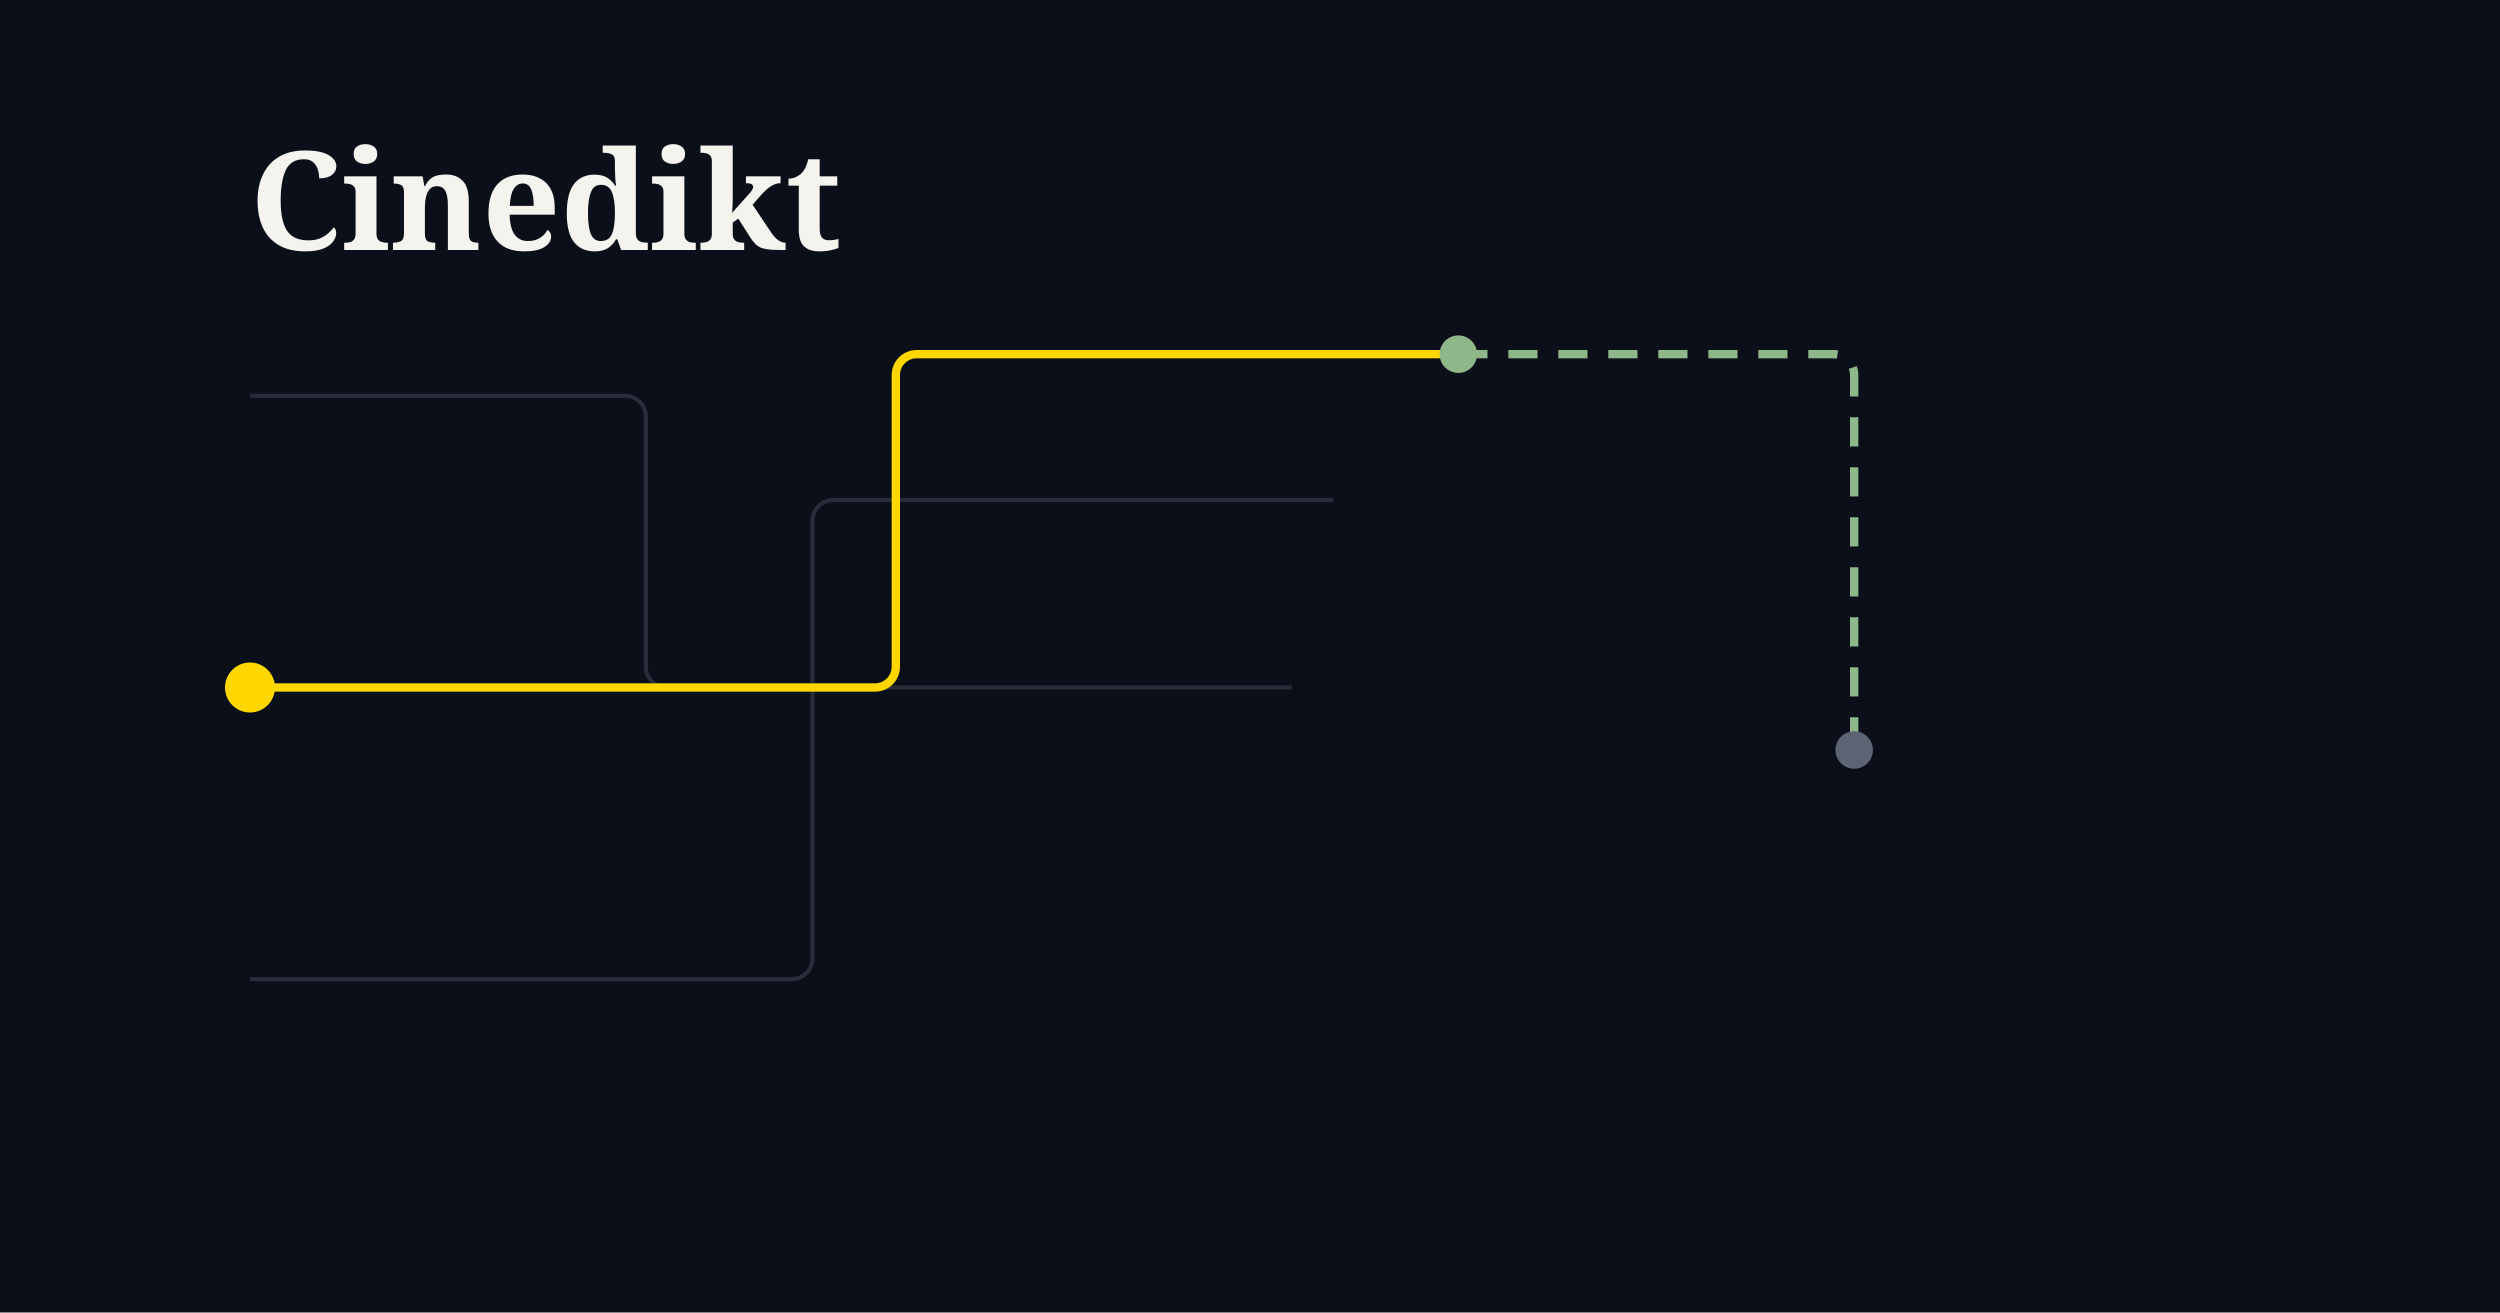
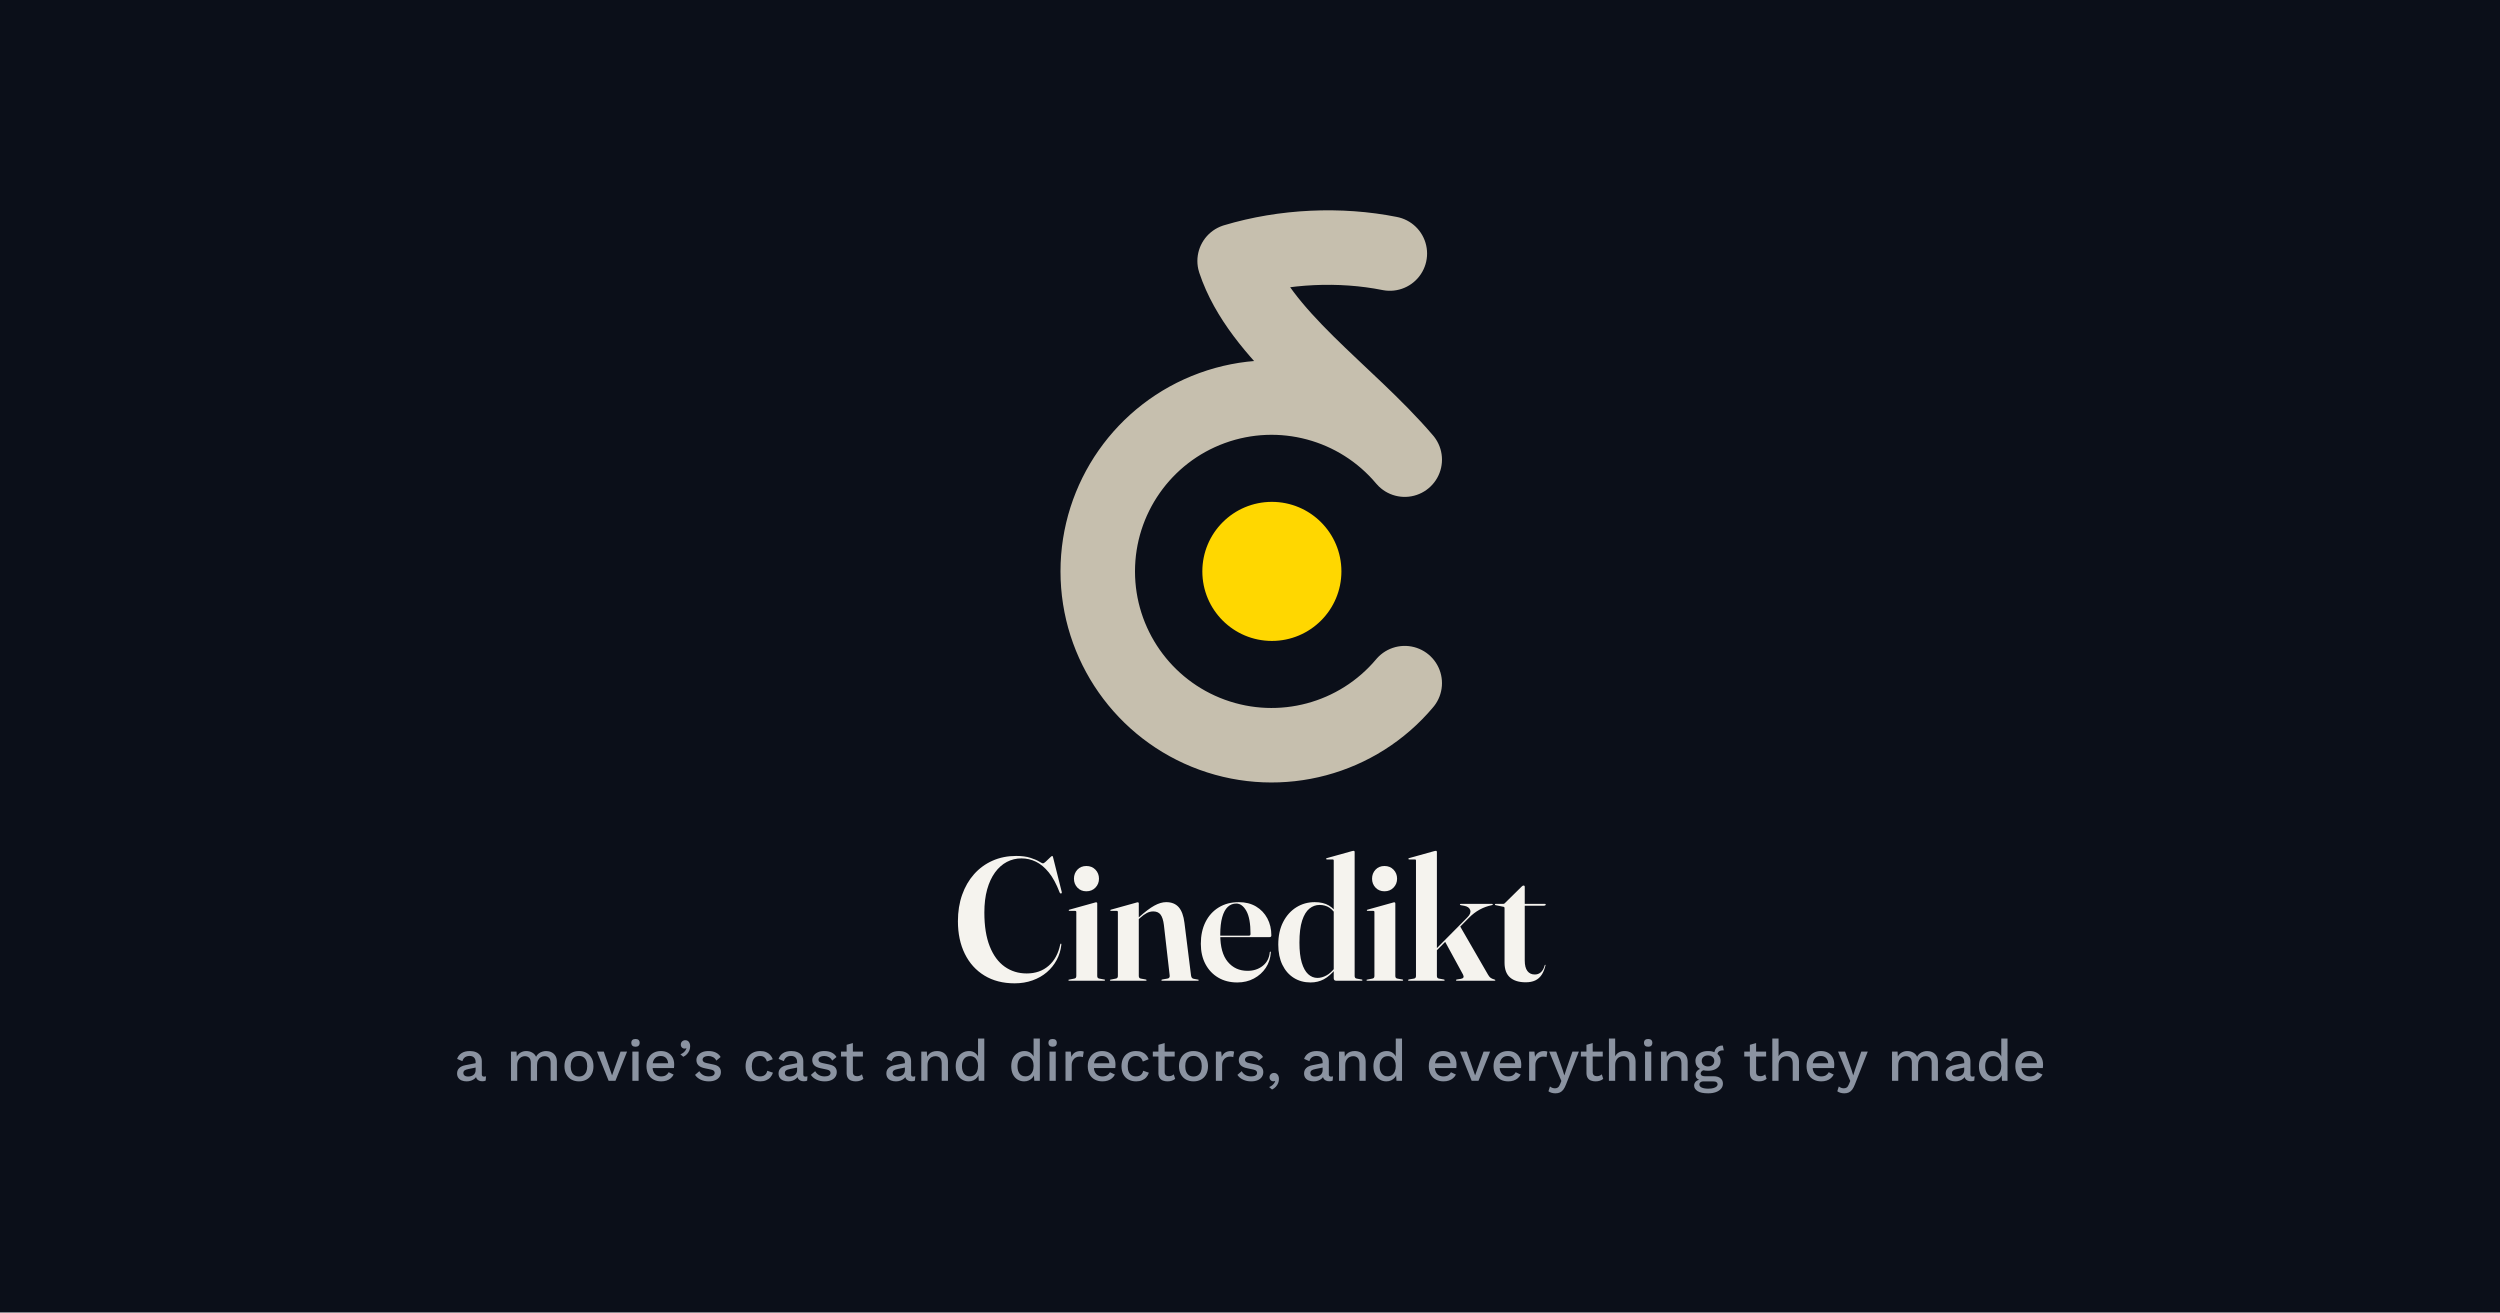
<svg xmlns="http://www.w3.org/2000/svg" viewBox="0 0 1200 630" width="1200" height="630">
  <rect width="1200" height="630" fill="#0b0f19" />
-   <g stroke="#5c6474" stroke-width="2" opacity="0.35" fill="none">
-     <path d="M120 470h260a10 10 0 0 0 10-10V250a10 10 0 0 1 10-10h240" />
-     <path d="M120 190h180a10 10 0 0 1 10 10v120a10 10 0 0 0 10 10h300" />
+   <g transform="translate(512.16 104.41) scale(5.96) translate(-15.5 -9.5)">
+     <path d="M42.7 47 A14 14 0 1 1 42.7 29 C38 23.5 31 19 29 13 C33 11.8 37.5 11.6 41.5 12.4" fill="none" stroke="#c6bfae" stroke-width="6" stroke-linecap="round" stroke-linejoin="round" />
+     <circle cx="32" cy="38" r="5.6" fill="#ffd700" />
  </g>
-   <path d="M120 330h300a10 10 0 0 0 10-10V180a10 10 0 0 1 10-10h260" stroke="#ffd700" stroke-width="4" fill="none" />
-   <path d="M700 170h180a10 10 0 0 1 10 10v180" stroke="#8fb88a" stroke-width="4" fill="none" stroke-dasharray="14 10" />
-   <circle cx="120" cy="330" r="12" fill="#ffd700" />
-   <circle cx="700" cy="170" r="9" fill="#8fb88a" />
-   <circle cx="890" cy="360" r="9" fill="#5c6474" />
-   <text x="120" y="120" fill="#f5f3ee" font-family="Georgia,serif" font-size="66" font-weight="600">Cinedikt</text>
+   <path fill="#f5f3ee" d="M509.45 453.44Q509.03 457.39 507.22 460.77Q505.42 464.15 502.48 466.67Q499.54 469.19 495.59 470.59Q491.64 472 487.02 472Q478.62 472 472.51 468.26Q466.4 464.53 463.1 457.81Q459.8 451.09 459.8 442.18Q459.8 435.25 461.82 429.52Q463.84 423.79 467.55 419.61Q471.27 415.43 476.41 413.14Q481.56 410.85 487.78 410.85Q491.81 410.85 494.54 411.73Q497.27 412.61 498.76 413.52Q500.25 414.42 500.59 414.42Q501.05 414.42 502.01 413.54Q502.98 412.66 503.86 411.77Q504.74 410.89 504.95 410.89Q505.16 410.89 505.29 411.02Q505.42 411.14 505.46 411.48L509.62 428.07Q509.7 428.36 509.66 428.57Q509.62 428.78 509.32 428.87Q509.07 428.91 508.88 428.74Q508.69 428.57 508.57 428.24Q506.3 422.32 503.42 418.77Q500.54 415.22 497.25 413.62Q493.95 412.03 490.3 412.03Q486.52 412.03 483.28 413.73Q480.05 415.43 477.61 418.77Q475.18 422.11 473.83 426.94Q472.49 431.77 472.49 438.02Q472.49 447.73 475.07 454.24Q477.65 460.75 482.25 464Q486.85 467.26 492.82 467.26Q499.12 467.26 503.34 463.58Q507.56 459.91 508.9 453.35Q508.99 453.14 509.05 453.04Q509.11 452.93 509.24 452.93Q509.36 452.93 509.41 453.08Q509.45 453.23 509.45 453.44ZM526.67 433.61V468.43Q526.67 468.98 526.9 469.31Q527.13 469.65 527.68 469.73L529.99 470.15Q530.24 470.15 530.32 470.26Q530.41 470.36 530.41 470.49Q530.41 470.57 530.32 470.66Q530.24 470.74 530.07 470.74H513.14Q513.02 470.74 512.91 470.66Q512.81 470.57 512.81 470.49Q512.81 470.36 512.89 470.3Q512.98 470.24 513.23 470.2L515.62 469.73Q516.17 469.65 516.4 469.31Q516.63 468.98 516.63 468.47V437.77Q516.63 437.52 516.5 437.37Q516.38 437.23 516.08 437.23H513.35Q513.14 437.23 513.06 437.14Q512.98 437.06 512.98 436.93Q512.98 436.81 513.08 436.74Q513.19 436.68 513.31 436.64L525.37 433.28Q525.74 433.15 525.89 433.13Q526.04 433.11 526.21 433.11Q526.42 433.11 526.54 433.26Q526.67 433.4 526.67 433.61ZM521.46 427.82Q518.81 427.82 517.15 426.05Q515.5 424.29 515.5 421.77Q515.5 419.21 517.15 417.44Q518.81 415.68 521.46 415.68Q524.11 415.68 525.81 417.44Q527.51 419.21 527.51 421.77Q527.51 424.29 525.81 426.05Q524.11 427.82 521.46 427.82ZM546.62 433.61V468.43Q546.62 468.98 546.85 469.31Q547.08 469.65 547.63 469.73L549.94 470.15Q550.36 470.24 550.36 470.49Q550.36 470.74 550.02 470.74H533.09Q532.97 470.74 532.86 470.66Q532.76 470.57 532.76 470.49Q532.76 470.36 532.84 470.3Q532.93 470.24 533.18 470.2L535.57 469.73Q536.12 469.65 536.35 469.31Q536.58 468.98 536.58 468.47V437.77Q536.58 437.52 536.45 437.37Q536.33 437.23 536.03 437.23H533.3Q533.09 437.23 533.01 437.14Q532.93 437.06 532.93 436.93Q532.93 436.81 533.03 436.74Q533.14 436.68 533.26 436.64L545.32 433.28Q545.69 433.15 545.84 433.13Q545.99 433.11 546.16 433.11Q546.37 433.11 546.49 433.26Q546.62 433.4 546.62 433.61ZM545.78 441.89 545.36 441.47 546.87 440.12Q551.03 436.39 554.07 434.71Q557.12 433.03 559.76 433.03Q563.63 433.03 565.77 435.44Q567.91 437.86 568.54 442.98L571.69 468.18Q571.78 468.85 572.05 469.27Q572.32 469.69 572.95 469.82L575.01 470.2Q575.22 470.2 575.3 470.28Q575.39 470.36 575.39 470.49Q575.39 470.57 575.3 470.66Q575.22 470.74 575.05 470.74H557.83Q557.45 470.74 557.45 470.49Q557.45 470.24 557.92 470.15L560.31 469.73Q560.98 469.65 561.26 469.23Q561.53 468.81 561.44 468.18L558.67 443.99Q558.25 440.59 557.08 439.03Q555.9 437.48 553.55 437.48Q551.99 437.48 550.48 438.25Q548.97 439.03 547.25 440.59ZM610.25 449.03Q610.25 449.41 610.02 449.62Q609.79 449.83 609.28 449.83H583.28V449.11H599.54Q600.25 449.11 600.25 448.31Q600.25 440.84 598.26 437.27Q596.26 433.7 593.41 433.7Q591.05 433.7 589.33 435.31Q587.61 436.93 586.67 440.25Q585.72 443.57 585.72 448.69Q585.72 457.34 589.33 461.67Q592.94 466 598.82 466Q603.15 466 606.15 463.58Q609.16 461.17 609.49 457.05Q609.53 456.88 609.62 456.82Q609.7 456.76 609.74 456.76Q609.83 456.76 609.91 456.84Q610 456.92 610 457.13Q609.74 461.29 607.58 464.55Q605.42 467.8 601.87 469.69Q598.32 471.58 593.91 471.58Q588.7 471.58 584.78 469.27Q580.85 466.96 578.62 462.78Q576.4 458.6 576.4 453.02Q576.4 447.05 578.64 442.56Q580.89 438.07 585.01 435.55Q589.12 433.03 594.62 433.03Q599.37 433.03 602.88 435.1Q606.38 437.18 608.32 440.8Q610.25 444.41 610.25 449.03ZM640.19 465.91V465.7V413.08Q640.19 412.82 640.07 412.68Q639.94 412.53 639.65 412.53H636.92Q636.71 412.53 636.62 412.45Q636.54 412.36 636.54 412.24Q636.54 412.07 636.64 412Q636.75 411.94 636.88 411.9L648.93 408.54Q649.31 408.46 649.46 408.43Q649.6 408.41 649.77 408.41Q649.98 408.41 650.11 408.54Q650.23 408.67 650.23 408.88V468.43Q650.23 468.98 650.46 469.31Q650.69 469.65 651.24 469.73L653.55 470.15Q653.8 470.15 653.89 470.26Q653.97 470.36 653.97 470.49Q653.97 470.57 653.89 470.66Q653.8 470.74 653.63 470.74H641.29Q640.78 470.74 640.49 470.45Q640.19 470.15 640.19 469.52ZM613.57 453.4Q613.57 447.1 615.92 442.54Q618.27 437.98 622.24 435.5Q626.21 433.03 631.04 433.03Q635.2 433.03 637.86 434.64Q640.53 436.26 642.13 439.07L641.37 439.45Q640.19 437.1 638.18 435.73Q636.16 434.37 633.39 434.37Q630.7 434.37 628.52 436.13Q626.33 437.9 625.03 441.87Q623.73 445.84 623.73 452.47Q623.73 458.31 624.84 462.05Q625.96 465.79 627.91 467.59Q629.86 469.4 632.38 469.4Q634.48 469.4 636.67 468.22Q638.85 467.05 640.87 464.36L641.33 464.86Q638.3 468.52 635.45 470.05Q632.59 471.58 629.06 471.58Q624.53 471.58 621.02 469.38Q617.51 467.17 615.54 463.1Q613.57 459.02 613.57 453.4ZM669.76 433.61V468.43Q669.76 468.98 669.99 469.31Q670.22 469.65 670.77 469.73L673.08 470.15Q673.33 470.15 673.42 470.26Q673.5 470.36 673.5 470.49Q673.5 470.57 673.42 470.66Q673.33 470.74 673.16 470.74H656.24Q656.11 470.74 656.01 470.66Q655.9 470.57 655.9 470.49Q655.9 470.36 655.99 470.3Q656.07 470.24 656.32 470.2L658.72 469.73Q659.26 469.65 659.49 469.31Q659.72 468.98 659.72 468.47V437.77Q659.72 437.52 659.6 437.37Q659.47 437.23 659.18 437.23H656.45Q656.24 437.23 656.15 437.14Q656.07 437.06 656.07 436.93Q656.07 436.81 656.18 436.74Q656.28 436.68 656.41 436.64L668.46 433.28Q668.84 433.15 668.99 433.13Q669.13 433.11 669.3 433.11Q669.51 433.11 669.64 433.26Q669.76 433.4 669.76 433.61ZM664.55 427.82Q661.91 427.82 660.25 426.05Q658.59 424.29 658.59 421.77Q658.59 419.21 660.25 417.44Q661.91 415.68 664.55 415.68Q667.2 415.68 668.9 417.44Q670.6 419.21 670.6 421.77Q670.6 424.29 668.9 426.05Q667.2 427.82 664.55 427.82ZM676.19 470.74Q676.06 470.74 675.96 470.66Q675.85 470.57 675.85 470.49Q675.85 470.36 675.98 470.26Q676.1 470.15 676.4 470.11L678.67 469.73Q679.21 469.65 679.44 469.31Q679.67 468.98 679.67 468.47V413.08Q679.67 412.82 679.55 412.68Q679.42 412.53 679.13 412.53H676.4Q676.19 412.53 676.1 412.45Q676.02 412.36 676.02 412.24Q676.02 412.07 676.13 412Q676.23 411.94 676.36 411.9L688.41 408.54Q688.79 408.46 688.94 408.43Q689.08 408.41 689.25 408.41Q689.46 408.41 689.59 408.54Q689.71 408.67 689.71 408.88V468.43Q689.71 468.98 689.94 469.31Q690.17 469.65 690.72 469.73L693.03 470.15Q693.45 470.24 693.45 470.49Q693.45 470.74 693.11 470.74ZM688.12 456.71 704.29 440.38Q706.22 438.49 705.71 436.87Q705.21 435.25 702.86 434.79L701.22 434.5Q700.97 434.41 700.86 434.35Q700.76 434.29 700.76 434.16Q700.76 433.99 700.86 433.93Q700.97 433.87 701.14 433.87H716.13Q716.34 433.87 716.45 433.93Q716.55 433.99 716.55 434.16Q716.55 434.29 716.42 434.37Q716.3 434.45 716 434.5Q712.94 435.13 710.19 436.64Q707.44 438.15 705 440.63L688.58 457.26ZM700.72 444.41 714.28 467.89Q714.91 468.98 715.58 469.42Q716.26 469.86 717.31 470.15Q717.6 470.28 717.68 470.34Q717.77 470.41 717.77 470.53Q717.77 470.62 717.68 470.68Q717.6 470.74 717.43 470.74H699.2Q699.08 470.74 698.97 470.68Q698.87 470.62 698.87 470.49Q698.87 470.36 698.99 470.26Q699.12 470.15 699.33 470.15L701.18 469.86Q702.19 469.69 702.44 469.17Q702.69 468.64 702.23 467.76L693.53 451.8ZM721.63 435.25 717.98 434.5Q717.73 434.45 717.64 434.37Q717.56 434.29 717.56 434.16Q717.56 434.03 717.64 433.95Q717.73 433.87 717.85 433.87H721.55Q721.8 433.87 721.99 433.78Q722.18 433.7 722.35 433.49L730.45 425.51Q730.66 425.3 730.89 425.17Q731.12 425.05 731.33 425.05Q731.59 425.05 731.73 425.21Q731.88 425.38 731.88 425.68V461.04Q731.88 464.44 733.16 466.1Q734.44 467.76 736.67 467.76Q737.47 467.76 738.18 467.53Q738.89 467.3 739.52 466.77Q740.15 466.25 740.64 465.41Q741.12 464.57 741.46 463.35Q741.54 463.1 741.73 463.1Q741.92 463.1 741.83 463.39Q741.16 466.16 739.97 467.95Q738.77 469.73 736.9 470.62Q735.03 471.5 732.34 471.5Q727.47 471.5 724.82 469.19Q722.18 466.88 722.18 462.09V436.05Q722.18 435.67 722.07 435.48Q721.97 435.29 721.63 435.25ZM728.77 434.75 729.07 433.87H741.54Q741.75 433.87 741.86 433.93Q741.96 433.99 741.96 434.2Q741.96 434.41 741.69 434.58Q741.41 434.75 740.91 434.75Z" />
+   <path fill="#8b93a1" d="M228.3 509.79Q228.3 508.39 227.53 507.62Q226.76 506.85 225.42 506.85Q224.16 506.85 223.26 507.44Q222.36 508.03 221.94 509.35L219.42 508.28Q219.96 506.57 221.51 505.54Q223.06 504.5 225.53 504.5Q227.21 504.5 228.5 505.05Q229.78 505.59 230.53 506.69Q231.27 507.78 231.27 509.49V515.73Q231.27 516.77 232.3 516.77Q232.81 516.77 233.28 516.63L233.12 518.7Q232.47 519.01 231.49 519.01Q230.6 519.01 229.88 518.68Q229.17 518.36 228.76 517.7Q228.36 517.05 228.36 516.07V515.87L228.97 515.84Q228.72 516.93 227.94 517.65Q227.15 518.36 226.12 518.71Q225.08 519.06 224.02 519.06Q222.7 519.06 221.65 518.64Q220.6 518.22 220 517.37Q219.4 516.51 219.4 515.25Q219.4 513.69 220.42 512.68Q221.44 511.67 223.32 511.31L228.75 510.24L228.72 512.34L224.77 513.15Q223.6 513.38 223.01 513.8Q222.42 514.22 222.42 515.03Q222.42 515.81 223.02 516.28Q223.62 516.74 224.63 516.74Q225.33 516.74 225.99 516.57Q226.65 516.4 227.18 516.02Q227.71 515.65 228.01 515.04Q228.3 514.44 228.3 513.6ZM245.27 518.78V504.78H247.93L248.07 507.13Q248.8 505.79 250.01 505.15Q251.23 504.5 252.6 504.5Q254.12 504.5 255.39 505.19Q256.66 505.87 257.31 507.25Q257.76 506.32 258.54 505.71Q259.32 505.09 260.28 504.8Q261.23 504.5 262.15 504.5Q263.5 504.5 264.67 505.06Q265.85 505.62 266.58 506.77Q267.3 507.92 267.3 509.71V518.78H264.31V510.19Q264.31 508.48 263.5 507.72Q262.68 506.97 261.42 506.97Q260.44 506.97 259.62 507.44Q258.79 507.92 258.29 508.86Q257.78 509.79 257.78 511.17V518.78H254.79V510.19Q254.79 508.48 253.98 507.72Q253.16 506.97 251.9 506.97Q251.06 506.97 250.22 507.41Q249.38 507.86 248.82 508.81Q248.26 509.77 248.26 511.33V518.78ZM277.92 504.5Q279.96 504.5 281.53 505.37Q283.1 506.24 283.98 507.88Q284.86 509.51 284.86 511.78Q284.86 514.05 283.98 515.69Q283.1 517.33 281.53 518.19Q279.96 519.06 277.92 519.06Q275.87 519.06 274.3 518.19Q272.74 517.33 271.84 515.69Q270.94 514.05 270.94 511.78Q270.94 509.51 271.84 507.88Q272.74 506.24 274.3 505.37Q275.87 504.5 277.92 504.5ZM277.92 506.85Q276.66 506.85 275.77 507.43Q274.89 508 274.42 509.09Q273.94 510.19 273.94 511.78Q273.94 513.35 274.42 514.46Q274.89 515.56 275.77 516.14Q276.66 516.71 277.92 516.71Q279.18 516.71 280.04 516.14Q280.91 515.56 281.39 514.46Q281.86 513.35 281.86 511.78Q281.86 510.19 281.39 509.09Q280.91 508 280.04 507.43Q279.18 506.85 277.92 506.85ZM297.85 504.78H300.99L295.42 518.78H292.14L286.54 504.78H289.82L293.79 516.18ZM305.05 502.43Q304.07 502.43 303.55 501.94Q303.03 501.45 303.03 500.55Q303.03 499.66 303.55 499.18Q304.07 498.71 305.05 498.71Q306 498.71 306.52 499.18Q307.04 499.66 307.04 500.55Q307.04 501.45 306.52 501.94Q306 502.43 305.05 502.43ZM306.53 504.78V518.78H303.54V504.78ZM317.37 519.06Q315.27 519.06 313.67 518.19Q312.08 517.33 311.19 515.69Q310.31 514.05 310.31 511.78Q310.31 509.51 311.19 507.88Q312.08 506.24 313.64 505.37Q315.21 504.5 317.2 504.5Q319.24 504.5 320.67 505.34Q322.1 506.18 322.86 507.64Q323.61 509.09 323.61 510.94Q323.61 511.45 323.58 511.89Q323.56 512.34 323.5 512.68H312.24V510.38H322.18L320.7 510.83Q320.7 508.93 319.75 507.9Q318.8 506.88 317.14 506.88Q315.94 506.88 315.04 507.44Q314.15 508 313.67 509.11Q313.2 510.21 313.2 511.81Q313.2 513.38 313.7 514.47Q314.2 515.56 315.13 516.12Q316.05 516.68 317.31 516.68Q318.71 516.68 319.58 516.15Q320.45 515.62 320.95 514.67L323.33 515.79Q322.83 516.79 321.97 517.54Q321.12 518.28 319.94 518.67Q318.77 519.06 317.37 519.06ZM328.9 499.29Q329.69 499.29 330.21 499.67Q330.72 500.05 331 500.71Q331.28 501.37 331.28 502.21Q331.28 503.24 330.89 504.21Q330.5 505.17 329.76 505.97Q329.02 506.77 327.98 507.27L326.58 506.07Q327.34 505.79 327.92 505.34Q328.51 504.89 328.92 504.33Q329.32 503.77 329.49 503.19L329.38 503.13Q329.24 503.21 329.06 503.27Q328.88 503.33 328.54 503.33Q328.15 503.33 327.74 503.12Q327.34 502.91 327.06 502.49Q326.78 502.07 326.78 501.39Q326.78 500.78 327.07 500.3Q327.36 499.83 327.84 499.56Q328.32 499.29 328.9 499.29ZM340.19 519.06Q338.09 519.06 336.35 518.25Q334.62 517.44 333.61 515.95L335.68 514.16Q336.3 515.31 337.46 516Q338.62 516.68 340.24 516.68Q341.53 516.68 342.29 516.23Q343.04 515.79 343.04 514.97Q343.04 514.44 342.69 514.04Q342.34 513.63 341.36 513.41L338.42 512.79Q336.18 512.34 335.23 511.35Q334.28 510.35 334.28 508.81Q334.28 507.67 334.95 506.69Q335.62 505.71 336.93 505.1Q338.23 504.5 340.05 504.5Q342.15 504.5 343.63 505.24Q345.12 505.99 345.9 507.36L343.83 509.09Q343.3 507.97 342.26 507.43Q341.22 506.88 340.1 506.88Q339.21 506.88 338.56 507.11Q337.92 507.33 337.58 507.72Q337.25 508.11 337.25 508.65Q337.25 509.21 337.67 509.63Q338.09 510.05 339.18 510.27L342.37 510.94Q344.39 511.33 345.21 512.27Q346.04 513.21 346.04 514.55Q346.04 515.9 345.34 516.92Q344.64 517.94 343.32 518.5Q342.01 519.06 340.19 519.06ZM364.83 504.5Q366.51 504.5 367.7 504.99Q368.89 505.48 369.7 506.38Q370.51 507.27 370.93 508.42L368.1 509.54Q367.74 508.25 366.94 507.57Q366.14 506.88 364.86 506.88Q363.6 506.88 362.7 507.46Q361.8 508.03 361.34 509.12Q360.88 510.21 360.88 511.81Q360.88 513.38 361.36 514.47Q361.83 515.56 362.73 516.12Q363.62 516.68 364.86 516.68Q365.81 516.68 366.51 516.36Q367.21 516.04 367.67 515.44Q368.13 514.83 368.3 513.97L371.02 514.89Q370.62 516.15 369.8 517.09Q368.97 518.03 367.74 518.54Q366.51 519.06 364.91 519.06Q362.84 519.06 361.24 518.19Q359.65 517.33 358.77 515.69Q357.88 514.05 357.88 511.78Q357.88 509.51 358.77 507.88Q359.65 506.24 361.23 505.37Q362.81 504.5 364.83 504.5ZM382.61 509.79Q382.61 508.39 381.84 507.62Q381.07 506.85 379.72 506.85Q378.46 506.85 377.57 507.44Q376.67 508.03 376.25 509.35L373.73 508.28Q374.26 506.57 375.82 505.54Q377.37 504.5 379.84 504.5Q381.52 504.5 382.8 505.05Q384.09 505.59 384.83 506.69Q385.58 507.78 385.58 509.49V515.73Q385.58 516.77 386.61 516.77Q387.12 516.77 387.59 516.63L387.42 518.7Q386.78 519.01 385.8 519.01Q384.9 519.01 384.19 518.68Q383.48 518.36 383.07 517.7Q382.66 517.05 382.66 516.07V515.87L383.28 515.84Q383.03 516.93 382.24 517.65Q381.46 518.36 380.42 518.71Q379.39 519.06 378.32 519.06Q377.01 519.06 375.96 518.64Q374.91 518.22 374.31 517.37Q373.7 516.51 373.7 515.25Q373.7 513.69 374.73 512.68Q375.75 511.67 377.62 511.31L383.06 510.24L383.03 512.34L379.08 513.15Q377.9 513.38 377.32 513.8Q376.73 514.22 376.73 515.03Q376.73 515.81 377.33 516.28Q377.93 516.74 378.94 516.74Q379.64 516.74 380.3 516.57Q380.96 516.4 381.49 516.02Q382.02 515.65 382.31 515.04Q382.61 514.44 382.61 513.6ZM395.8 519.06Q393.7 519.06 391.96 518.25Q390.22 517.44 389.22 515.95L391.29 514.16Q391.9 515.31 393.07 516Q394.23 516.68 395.85 516.68Q397.14 516.68 397.9 516.23Q398.65 515.79 398.65 514.97Q398.65 514.44 398.3 514.04Q397.95 513.63 396.97 513.41L394.03 512.79Q391.79 512.34 390.84 511.35Q389.89 510.35 389.89 508.81Q389.89 507.67 390.56 506.69Q391.23 505.71 392.53 505.1Q393.84 504.5 395.66 504.5Q397.76 504.5 399.24 505.24Q400.72 505.99 401.51 507.36L399.44 509.09Q398.9 507.97 397.87 507.43Q396.83 506.88 395.71 506.88Q394.82 506.88 394.17 507.11Q393.53 507.33 393.19 507.72Q392.86 508.11 392.86 508.65Q392.86 509.21 393.28 509.63Q393.7 510.05 394.79 510.27L397.98 510.94Q400 511.33 400.82 512.27Q401.65 513.21 401.65 514.55Q401.65 515.9 400.95 516.92Q400.25 517.94 398.93 518.5Q397.62 519.06 395.8 519.06ZM409.38 500.67V514.58Q409.38 515.62 409.92 516.09Q410.47 516.57 411.39 516.57Q412.15 516.57 412.71 516.33Q413.27 516.09 413.74 515.67L414.42 517.86Q413.77 518.42 412.83 518.74Q411.9 519.06 410.75 519.06Q409.54 519.06 408.54 518.67Q407.53 518.28 406.97 517.4Q406.41 516.51 406.38 515.09V501.51ZM414.19 504.78V507.13H403.69V504.78ZM434.35 509.79Q434.35 508.39 433.58 507.62Q432.81 506.85 431.47 506.85Q430.21 506.85 429.31 507.44Q428.42 508.03 428 509.35L425.48 508.28Q426.01 506.57 427.56 505.54Q429.12 504.5 431.58 504.5Q433.26 504.5 434.55 505.05Q435.84 505.59 436.58 506.69Q437.32 507.78 437.32 509.49V515.73Q437.32 516.77 438.36 516.77Q438.86 516.77 439.34 516.63L439.17 518.7Q438.52 519.01 437.54 519.01Q436.65 519.01 435.93 518.68Q435.22 518.36 434.81 517.7Q434.41 517.05 434.41 516.07V515.87L435.02 515.84Q434.77 516.93 433.99 517.65Q433.2 518.36 432.17 518.71Q431.13 519.06 430.07 519.06Q428.75 519.06 427.7 518.64Q426.65 518.22 426.05 517.37Q425.45 516.51 425.45 515.25Q425.45 513.69 426.47 512.68Q427.49 511.67 429.37 511.31L434.8 510.24L434.77 512.34L430.82 513.15Q429.65 513.38 429.06 513.8Q428.47 514.22 428.47 515.03Q428.47 515.81 429.07 516.28Q429.68 516.74 430.68 516.74Q431.38 516.74 432.04 516.57Q432.7 516.4 433.23 516.02Q433.76 515.65 434.06 515.04Q434.35 514.44 434.35 513.6ZM442.22 518.78V504.78H444.88L445.08 508.42L444.68 508.03Q445.08 506.83 445.82 506.03Q446.56 505.23 447.58 504.87Q448.6 504.5 449.75 504.5Q451.24 504.5 452.43 505.08Q453.62 505.65 454.32 506.8Q455.02 507.95 455.02 509.71V518.78H452.02V510.63Q452.02 508.56 451.17 507.76Q450.31 506.97 449.02 506.97Q448.1 506.97 447.23 507.4Q446.36 507.83 445.79 508.79Q445.22 509.74 445.22 511.33V518.78ZM464.93 519.06Q463.19 519.06 461.78 518.19Q460.36 517.33 459.55 515.7Q458.74 514.08 458.74 511.81Q458.74 509.46 459.61 507.83Q460.48 506.21 461.93 505.36Q463.39 504.5 465.12 504.5Q466.92 504.5 468.15 505.48Q469.38 506.46 469.8 508.03L469.46 508.34V498.48H472.46V518.78H469.8L469.58 514.97L469.97 515Q469.77 516.26 469.04 517.17Q468.32 518.08 467.24 518.57Q466.16 519.06 464.93 519.06ZM465.57 516.65Q466.78 516.65 467.64 516.04Q468.51 515.42 468.99 514.3Q469.46 513.18 469.46 511.61Q469.46 510.16 468.99 509.11Q468.51 508.06 467.66 507.5Q466.8 506.94 465.68 506.94Q463.81 506.94 462.77 508.23Q461.74 509.51 461.74 511.78Q461.74 514.05 462.74 515.35Q463.75 516.65 465.57 516.65ZM491.58 519.06Q489.85 519.06 488.43 518.19Q487.02 517.33 486.21 515.7Q485.4 514.08 485.4 511.81Q485.4 509.46 486.26 507.83Q487.13 506.21 488.59 505.36Q490.04 504.5 491.78 504.5Q493.57 504.5 494.8 505.48Q496.04 506.46 496.46 508.03L496.12 508.34V498.48H499.12V518.78H496.46L496.23 514.97L496.62 515Q496.43 516.26 495.7 517.17Q494.97 518.08 493.89 518.57Q492.82 519.06 491.58 519.06ZM492.23 516.65Q493.43 516.65 494.3 516.04Q495.17 515.42 495.64 514.3Q496.12 513.18 496.12 511.61Q496.12 510.16 495.64 509.11Q495.17 508.06 494.31 507.5Q493.46 506.94 492.34 506.94Q490.46 506.94 489.43 508.23Q488.39 509.51 488.39 511.78Q488.39 514.05 489.4 515.35Q490.41 516.65 492.23 516.65ZM505.28 502.43Q504.3 502.43 503.78 501.94Q503.26 501.45 503.26 500.55Q503.26 499.66 503.78 499.18Q504.3 498.71 505.28 498.71Q506.23 498.71 506.75 499.18Q507.26 499.66 507.26 500.55Q507.26 501.45 506.75 501.94Q506.23 502.43 505.28 502.43ZM506.76 504.78V518.78H503.76V504.78ZM511.44 518.78V504.78H513.98L514.26 507.3Q514.82 505.93 515.93 505.22Q517.04 504.5 518.66 504.5Q519.08 504.5 519.5 504.57Q519.92 504.64 520.2 504.78L519.78 507.41Q519.47 507.3 519.09 507.23Q518.72 507.16 518.07 507.16Q517.2 507.16 516.36 507.62Q515.52 508.09 514.98 509.01Q514.43 509.93 514.43 511.36V518.78ZM529.19 519.06Q527.09 519.06 525.49 518.19Q523.9 517.33 523.01 515.69Q522.13 514.05 522.13 511.78Q522.13 509.51 523.01 507.88Q523.9 506.24 525.46 505.37Q527.03 504.5 529.02 504.5Q531.06 504.5 532.49 505.34Q533.92 506.18 534.68 507.64Q535.43 509.09 535.43 510.94Q535.43 511.45 535.4 511.89Q535.38 512.34 535.32 512.68H524.06V510.38H534L532.52 510.83Q532.52 508.93 531.57 507.9Q530.62 506.88 528.96 506.88Q527.76 506.88 526.86 507.44Q525.97 508 525.49 509.11Q525.02 510.21 525.02 511.81Q525.02 513.38 525.52 514.47Q526.02 515.56 526.95 516.12Q527.87 516.68 529.13 516.68Q530.53 516.68 531.4 516.15Q532.27 515.62 532.77 514.67L535.15 515.79Q534.65 516.79 533.79 517.54Q532.94 518.28 531.76 518.67Q530.59 519.06 529.19 519.06ZM545.26 504.5Q546.94 504.5 548.13 504.99Q549.32 505.48 550.13 506.38Q550.94 507.27 551.36 508.42L548.54 509.54Q548.17 508.25 547.37 507.57Q546.58 506.88 545.29 506.88Q544.03 506.88 543.13 507.46Q542.24 508.03 541.77 509.12Q541.31 510.21 541.31 511.81Q541.31 513.38 541.79 514.47Q542.26 515.56 543.16 516.12Q544.06 516.68 545.29 516.68Q546.24 516.68 546.94 516.36Q547.64 516.04 548.1 515.44Q548.56 514.83 548.73 513.97L551.45 514.89Q551.06 516.15 550.23 517.09Q549.4 518.03 548.17 518.54Q546.94 519.06 545.34 519.06Q543.27 519.06 541.68 518.19Q540.08 517.33 539.2 515.69Q538.32 514.05 538.32 511.78Q538.32 509.51 539.2 507.88Q540.08 506.24 541.66 505.37Q543.24 504.5 545.26 504.5ZM559.04 500.67V514.58Q559.04 515.62 559.58 516.09Q560.13 516.57 561.05 516.57Q561.81 516.57 562.37 516.33Q562.93 516.09 563.4 515.67L564.08 517.86Q563.43 518.42 562.49 518.74Q561.56 519.06 560.41 519.06Q559.2 519.06 558.2 518.67Q557.19 518.28 556.63 517.4Q556.07 516.51 556.04 515.09V501.51ZM563.85 504.78V507.13H553.35V504.78ZM572.9 504.5Q574.94 504.5 576.51 505.37Q578.08 506.24 578.96 507.88Q579.84 509.51 579.84 511.78Q579.84 514.05 578.96 515.69Q578.08 517.33 576.51 518.19Q574.94 519.06 572.9 519.06Q570.85 519.06 569.28 518.19Q567.72 517.33 566.82 515.69Q565.92 514.05 565.92 511.78Q565.92 509.51 566.82 507.88Q567.72 506.24 569.28 505.37Q570.85 504.5 572.9 504.5ZM572.9 506.85Q571.64 506.85 570.75 507.43Q569.87 508 569.4 509.09Q568.92 510.19 568.92 511.78Q568.92 513.35 569.4 514.46Q569.87 515.56 570.75 516.14Q571.64 516.71 572.9 516.71Q574.16 516.71 575.02 516.14Q575.89 515.56 576.37 514.46Q576.84 513.35 576.84 511.78Q576.84 510.19 576.37 509.09Q575.89 508 575.02 507.43Q574.16 506.85 572.9 506.85ZM583.62 518.78V504.78H586.17L586.45 507.3Q587.01 505.93 588.11 505.22Q589.22 504.5 590.84 504.5Q591.26 504.5 591.68 504.57Q592.1 504.64 592.38 504.78L591.96 507.41Q591.66 507.3 591.28 507.23Q590.9 507.16 590.26 507.16Q589.39 507.16 588.55 507.62Q587.71 508.09 587.16 509.01Q586.62 509.93 586.62 511.36V518.78ZM600.53 519.06Q598.43 519.06 596.7 518.25Q594.96 517.44 593.95 515.95L596.02 514.16Q596.64 515.31 597.8 516Q598.96 516.68 600.59 516.68Q601.88 516.68 602.63 516.23Q603.39 515.79 603.39 514.97Q603.39 514.44 603.04 514.04Q602.69 513.63 601.71 513.41L598.77 512.79Q596.53 512.34 595.58 511.35Q594.62 510.35 594.62 508.81Q594.62 507.67 595.3 506.69Q595.97 505.71 597.27 505.1Q598.57 504.5 600.39 504.5Q602.49 504.5 603.98 505.24Q605.46 505.99 606.24 507.36L604.17 509.09Q603.64 507.97 602.6 507.43Q601.57 506.88 600.45 506.88Q599.55 506.88 598.91 507.11Q598.26 507.33 597.93 507.72Q597.59 508.11 597.59 508.65Q597.59 509.21 598.01 509.63Q598.43 510.05 599.52 510.27L602.72 510.94Q604.73 511.33 605.56 512.27Q606.38 513.21 606.38 514.55Q606.38 515.9 605.68 516.92Q604.98 517.94 603.67 518.5Q602.35 519.06 600.53 519.06ZM611.51 515Q612.29 515 612.81 515.38Q613.33 515.76 613.61 516.42Q613.89 517.07 613.89 517.91Q613.89 518.95 613.5 519.92Q613.1 520.88 612.36 521.68Q611.62 522.48 610.58 522.98L609.18 521.78Q609.94 521.5 610.53 521.05Q611.12 520.6 611.52 520.04Q611.93 519.48 612.1 518.89L611.98 518.84Q611.84 518.92 611.66 518.98Q611.48 519.03 611.14 519.03Q610.75 519.03 610.35 518.82Q609.94 518.61 609.66 518.19Q609.38 517.77 609.38 517.1Q609.38 516.49 609.67 516.01Q609.97 515.53 610.44 515.27Q610.92 515 611.51 515ZM634.86 509.79Q634.86 508.39 634.09 507.62Q633.32 506.85 631.98 506.85Q630.72 506.85 629.82 507.44Q628.92 508.03 628.5 509.35L625.98 508.28Q626.52 506.57 628.07 505.54Q629.62 504.5 632.09 504.5Q633.77 504.5 635.06 505.05Q636.34 505.59 637.09 506.69Q637.83 507.78 637.83 509.49V515.73Q637.83 516.77 638.86 516.77Q639.37 516.77 639.84 516.63L639.68 518.7Q639.03 519.01 638.05 519.01Q637.16 519.01 636.44 518.68Q635.73 518.36 635.32 517.7Q634.92 517.05 634.92 516.07V515.87L635.53 515.84Q635.28 516.93 634.5 517.65Q633.71 518.36 632.68 518.71Q631.64 519.06 630.58 519.06Q629.26 519.06 628.21 518.64Q627.16 518.22 626.56 517.37Q625.96 516.51 625.96 515.25Q625.96 513.69 626.98 512.68Q628 511.67 629.88 511.31L635.31 510.24L635.28 512.34L631.33 513.15Q630.16 513.38 629.57 513.8Q628.98 514.22 628.98 515.03Q628.98 515.81 629.58 516.28Q630.18 516.74 631.19 516.74Q631.89 516.74 632.55 516.57Q633.21 516.4 633.74 516.02Q634.27 515.65 634.57 515.04Q634.86 514.44 634.86 513.6ZM642.73 518.78V504.78H645.39L645.58 508.42L645.19 508.03Q645.58 506.83 646.33 506.03Q647.07 505.23 648.09 504.87Q649.11 504.5 650.26 504.5Q651.74 504.5 652.93 505.08Q654.12 505.65 654.82 506.8Q655.52 507.95 655.52 509.71V518.78H652.53V510.63Q652.53 508.56 651.67 507.76Q650.82 506.97 649.53 506.97Q648.61 506.97 647.74 507.4Q646.87 507.83 646.3 508.79Q645.72 509.74 645.72 511.33V518.78ZM665.44 519.06Q663.7 519.06 662.29 518.19Q660.87 517.33 660.06 515.7Q659.25 514.08 659.25 511.81Q659.25 509.46 660.12 507.83Q660.98 506.21 662.44 505.36Q663.9 504.5 665.63 504.5Q667.42 504.5 668.66 505.48Q669.89 506.46 670.31 508.03L669.97 508.34V498.48H672.97V518.78H670.31L670.08 514.97L670.48 515Q670.28 516.26 669.55 517.17Q668.82 518.08 667.75 518.57Q666.67 519.06 665.44 519.06ZM666.08 516.65Q667.28 516.65 668.15 516.04Q669.02 515.42 669.5 514.3Q669.97 513.18 669.97 511.61Q669.97 510.16 669.5 509.11Q669.02 508.06 668.17 507.5Q667.31 506.94 666.19 506.94Q664.32 506.94 663.28 508.23Q662.24 509.51 662.24 511.78Q662.24 514.05 663.25 515.35Q664.26 516.65 666.08 516.65ZM692.88 519.06Q690.78 519.06 689.18 518.19Q687.58 517.33 686.7 515.69Q685.82 514.05 685.82 511.78Q685.82 509.51 686.7 507.88Q687.58 506.24 689.15 505.37Q690.72 504.5 692.71 504.5Q694.75 504.5 696.18 505.34Q697.61 506.18 698.36 507.64Q699.12 509.09 699.12 510.94Q699.12 511.45 699.09 511.89Q699.06 512.34 699.01 512.68H687.75V510.38H697.69L696.21 510.83Q696.21 508.93 695.26 507.9Q694.3 506.88 692.65 506.88Q691.45 506.88 690.55 507.44Q689.66 508 689.18 509.11Q688.7 510.21 688.7 511.81Q688.7 513.38 689.21 514.47Q689.71 515.56 690.64 516.12Q691.56 516.68 692.82 516.68Q694.22 516.68 695.09 516.15Q695.96 515.62 696.46 514.67L698.84 515.79Q698.34 516.79 697.48 517.54Q696.63 518.28 695.45 518.67Q694.28 519.06 692.88 519.06ZM712.11 504.78H715.25L709.68 518.78H706.4L700.8 504.78H704.08L708.05 516.18ZM723.96 519.06Q721.86 519.06 720.26 518.19Q718.66 517.33 717.78 515.69Q716.9 514.05 716.9 511.78Q716.9 509.51 717.78 507.88Q718.66 506.24 720.23 505.37Q721.8 504.5 723.79 504.5Q725.83 504.5 727.26 505.34Q728.69 506.18 729.44 507.64Q730.2 509.09 730.2 510.94Q730.2 511.45 730.17 511.89Q730.14 512.34 730.09 512.68H718.83V510.38H728.77L727.29 510.83Q727.29 508.93 726.34 507.9Q725.38 506.88 723.73 506.88Q722.53 506.88 721.63 507.44Q720.74 508 720.26 509.11Q719.78 510.21 719.78 511.81Q719.78 513.38 720.29 514.47Q720.79 515.56 721.72 516.12Q722.64 516.68 723.9 516.68Q725.3 516.68 726.17 516.15Q727.04 515.62 727.54 514.67L729.92 515.79Q729.42 516.79 728.56 517.54Q727.71 518.28 726.53 518.67Q725.36 519.06 723.96 519.06ZM733.98 518.78V504.78H736.53L736.81 507.3Q737.37 505.93 738.47 505.22Q739.58 504.5 741.2 504.5Q741.62 504.5 742.04 504.57Q742.46 504.64 742.74 504.78L742.32 507.41Q742.02 507.3 741.64 507.23Q741.26 507.16 740.62 507.16Q739.75 507.16 738.91 507.62Q738.07 508.09 737.52 509.01Q736.98 509.93 736.98 511.36V518.78ZM757.86 504.78 751.73 520.43Q751.12 522.06 750.4 523.01Q749.69 523.96 748.76 524.38Q747.84 524.8 746.61 524.8Q745.6 524.8 744.75 524.54Q743.89 524.27 743.25 523.82L743.98 521.5Q744.51 521.95 745.11 522.17Q745.71 522.39 746.41 522.39Q747.17 522.39 747.77 521.99Q748.37 521.58 748.85 520.38L749.46 518.87L747.98 515.39L743.61 504.78H746.97L750.08 513.57L750.89 516.21L751.82 513.32L754.76 504.78ZM764.5 500.67V514.58Q764.5 515.62 765.05 516.09Q765.59 516.57 766.52 516.57Q767.27 516.57 767.83 516.33Q768.39 516.09 768.87 515.67L769.54 517.86Q768.9 518.42 767.96 518.74Q767.02 519.06 765.87 519.06Q764.67 519.06 763.66 518.67Q762.65 518.28 762.09 517.4Q761.53 516.51 761.5 515.09V501.51ZM769.32 504.78V507.13H758.82V504.78ZM772.28 518.78V498.48H775.28V507.02Q775.98 505.71 777.17 505.1Q778.36 504.5 779.82 504.5Q781.3 504.5 782.49 505.08Q783.68 505.65 784.38 506.8Q785.08 507.95 785.08 509.71V518.78H782.08V510.66Q782.08 508.59 781.23 507.78Q780.38 506.97 779.09 506.97Q778.19 506.97 777.31 507.4Q776.43 507.83 775.85 508.8Q775.28 509.77 775.28 511.39V518.78ZM791.13 502.43Q790.15 502.43 789.63 501.94Q789.11 501.45 789.11 500.55Q789.11 499.66 789.63 499.18Q790.15 498.71 791.13 498.71Q792.08 498.71 792.6 499.18Q793.12 499.66 793.12 500.55Q793.12 501.45 792.6 501.94Q792.08 502.43 791.13 502.43ZM792.61 504.78V518.78H789.62V504.78ZM797.29 518.78V504.78H799.95L800.14 508.42L799.75 508.03Q800.14 506.83 800.89 506.03Q801.63 505.23 802.65 504.87Q803.67 504.5 804.82 504.5Q806.3 504.5 807.49 505.08Q808.68 505.65 809.38 506.8Q810.08 507.95 810.08 509.71V518.78H807.09V510.63Q807.09 508.56 806.23 507.76Q805.38 506.97 804.09 506.97Q803.17 506.97 802.3 507.4Q801.43 507.83 800.86 508.79Q800.28 509.74 800.28 511.33V518.78ZM826.94 501.84 827.42 504.19Q827.33 504.19 827.25 504.18Q827.16 504.17 827.08 504.17Q825.74 504.17 825.04 504.74Q824.34 505.31 824.34 506.41L822.88 505.73Q822.88 504.61 823.36 503.73Q823.83 502.85 824.71 502.35Q825.6 501.84 826.72 501.84Q826.77 501.84 826.83 501.84Q826.88 501.84 826.94 501.84ZM822.52 516.6Q824.64 516.6 825.82 517.54Q827 518.47 827 520.13Q827 521.58 826.07 522.63Q825.15 523.68 823.57 524.24Q821.98 524.8 819.94 524.8Q816.5 524.8 814.84 523.74Q813.19 522.67 813.19 521.08Q813.19 519.96 813.99 519.12Q814.79 518.28 816.69 518.17L816.52 518.61Q815.35 518.36 814.63 517.7Q813.92 517.05 813.92 515.84Q813.92 514.64 814.84 513.8Q815.77 512.96 817.45 512.82L819.02 513.57H818.68Q817.39 513.69 816.86 514.16Q816.33 514.64 816.33 515.23Q816.33 515.93 816.85 516.26Q817.36 516.6 818.32 516.6ZM819.94 522.56Q821.48 522.56 822.47 522.27Q823.47 521.97 823.96 521.51Q824.45 521.05 824.45 520.49Q824.45 519.85 823.93 519.45Q823.41 519.06 822.07 519.06H817.56Q816.78 519.06 816.24 519.47Q815.71 519.87 815.71 520.57Q815.71 521.5 816.83 522.03Q817.95 522.56 819.94 522.56ZM819.83 504.5Q821.68 504.5 823.03 505.09Q824.39 505.68 825.13 506.74Q825.88 507.81 825.88 509.23Q825.88 510.66 825.13 511.73Q824.39 512.79 823.03 513.38Q821.68 513.97 819.83 513.97Q816.92 513.97 815.36 512.66Q813.81 511.36 813.81 509.23Q813.81 507.81 814.56 506.74Q815.32 505.68 816.68 505.09Q818.04 504.5 819.83 504.5ZM819.83 506.6Q818.54 506.6 817.69 507.32Q816.83 508.03 816.83 509.23Q816.83 510.44 817.69 511.17Q818.54 511.89 819.83 511.89Q821.14 511.89 822 511.17Q822.85 510.44 822.85 509.23Q822.85 508.03 822 507.32Q821.14 506.6 819.83 506.6ZM842.93 500.67V514.58Q842.93 515.62 843.47 516.09Q844.02 516.57 844.94 516.57Q845.7 516.57 846.26 516.33Q846.82 516.09 847.3 515.67L847.97 517.86Q847.32 518.42 846.39 518.74Q845.45 519.06 844.3 519.06Q843.1 519.06 842.09 518.67Q841.08 518.28 840.52 517.4Q839.96 516.51 839.93 515.09V501.51ZM847.74 504.78V507.13H837.24V504.78ZM850.71 518.78V498.48H853.71V507.02Q854.41 505.71 855.6 505.1Q856.79 504.5 858.24 504.5Q859.73 504.5 860.92 505.08Q862.11 505.65 862.81 506.8Q863.51 507.95 863.51 509.71V518.78H860.51V510.66Q860.51 508.59 859.66 507.78Q858.8 506.97 857.52 506.97Q856.62 506.97 855.74 507.4Q854.86 507.83 854.28 508.8Q853.71 509.77 853.71 511.39V518.78ZM874.2 519.06Q872.1 519.06 870.51 518.19Q868.91 517.33 868.03 515.69Q867.15 514.05 867.15 511.78Q867.15 509.51 868.03 507.88Q868.91 506.24 870.48 505.37Q872.05 504.5 874.04 504.5Q876.08 504.5 877.51 505.34Q878.94 506.18 879.69 507.64Q880.45 509.09 880.45 510.94Q880.45 511.45 880.42 511.89Q880.39 512.34 880.34 512.68H869.08V510.38H879.02L877.54 510.83Q877.54 508.93 876.58 507.9Q875.63 506.88 873.98 506.88Q872.78 506.88 871.88 507.44Q870.98 508 870.51 509.11Q870.03 510.21 870.03 511.81Q870.03 513.38 870.54 514.47Q871.04 515.56 871.96 516.12Q872.89 516.68 874.15 516.68Q875.55 516.68 876.42 516.15Q877.28 515.62 877.79 514.67L880.17 515.79Q879.66 516.79 878.81 517.54Q877.96 518.28 876.78 518.67Q875.6 519.06 874.2 519.06ZM896.52 504.78 890.39 520.43Q889.77 522.06 889.06 523.01Q888.34 523.96 887.42 524.38Q886.5 524.8 885.26 524.8Q884.26 524.8 883.4 524.54Q882.55 524.27 881.9 523.82L882.63 521.5Q883.16 521.95 883.77 522.17Q884.37 522.39 885.07 522.39Q885.82 522.39 886.43 521.99Q887.03 521.58 887.5 520.38L888.12 518.87L886.64 515.39L882.27 504.78H885.63L888.74 513.57L889.55 516.21L890.47 513.32L893.41 504.78ZM908.17 518.78V504.78H910.83L910.97 507.13Q911.7 505.79 912.91 505.15Q914.13 504.5 915.5 504.5Q917.02 504.5 918.29 505.19Q919.56 505.87 920.21 507.25Q920.66 506.32 921.44 505.71Q922.22 505.09 923.18 504.8Q924.13 504.5 925.05 504.5Q926.4 504.5 927.57 505.06Q928.75 505.62 929.48 506.77Q930.2 507.92 930.2 509.71V518.78H927.21V510.19Q927.21 508.48 926.4 507.72Q925.58 506.97 924.32 506.97Q923.34 506.97 922.52 507.44Q921.69 507.92 921.19 508.86Q920.68 509.79 920.68 511.17V518.78H917.69V510.19Q917.69 508.48 916.88 507.72Q916.06 506.97 914.8 506.97Q913.96 506.97 913.12 507.41Q912.28 507.86 911.72 508.81Q911.16 509.77 911.16 511.33V518.78ZM942.83 509.79Q942.83 508.39 942.06 507.62Q941.29 506.85 939.95 506.85Q938.69 506.85 937.79 507.44Q936.9 508.03 936.48 509.35L933.96 508.28Q934.49 506.57 936.04 505.54Q937.6 504.5 940.06 504.5Q941.74 504.5 943.03 505.05Q944.32 505.59 945.06 506.69Q945.8 507.78 945.8 509.49V515.73Q945.8 516.77 946.84 516.77Q947.34 516.77 947.82 516.63L947.65 518.7Q947 519.01 946.02 519.01Q945.13 519.01 944.41 518.68Q943.7 518.36 943.29 517.7Q942.89 517.05 942.89 516.07V515.87L943.5 515.84Q943.25 516.93 942.47 517.65Q941.68 518.36 940.65 518.71Q939.61 519.06 938.55 519.06Q937.23 519.06 936.18 518.64Q935.13 518.22 934.53 517.37Q933.93 516.51 933.93 515.25Q933.93 513.69 934.95 512.68Q935.97 511.67 937.85 511.31L943.28 510.24L943.25 512.34L939.3 513.15Q938.13 513.38 937.54 513.8Q936.95 514.22 936.95 515.03Q936.95 515.81 937.55 516.28Q938.16 516.74 939.16 516.74Q939.86 516.74 940.52 516.57Q941.18 516.4 941.71 516.02Q942.24 515.65 942.54 515.04Q942.83 514.44 942.83 513.6ZM956.08 519.06Q954.34 519.06 952.93 518.19Q951.51 517.33 950.7 515.7Q949.89 514.08 949.89 511.81Q949.89 509.46 950.76 507.83Q951.62 506.21 953.08 505.36Q954.54 504.5 956.27 504.5Q958.06 504.5 959.3 505.48Q960.53 506.46 960.95 508.03L960.61 508.34V498.48H963.61V518.78H960.95L960.72 514.97L961.12 515Q960.92 516.26 960.19 517.17Q959.46 518.08 958.39 518.57Q957.31 519.06 956.08 519.06ZM956.72 516.65Q957.92 516.65 958.79 516.04Q959.66 515.42 960.14 514.3Q960.61 513.18 960.61 511.61Q960.61 510.16 960.14 509.11Q959.66 508.06 958.81 507.5Q957.95 506.94 956.83 506.94Q954.96 506.94 953.92 508.23Q952.88 509.51 952.88 511.78Q952.88 514.05 953.89 515.35Q954.9 516.65 956.72 516.65ZM974.42 519.06Q972.32 519.06 970.72 518.19Q969.12 517.33 968.24 515.69Q967.36 514.05 967.36 511.78Q967.36 509.51 968.24 507.88Q969.12 506.24 970.69 505.37Q972.26 504.5 974.25 504.5Q976.29 504.5 977.72 505.34Q979.15 506.18 979.9 507.64Q980.66 509.09 980.66 510.94Q980.66 511.45 980.63 511.89Q980.6 512.34 980.55 512.68H969.29V510.38H979.23L977.75 510.83Q977.75 508.93 976.8 507.9Q975.84 506.88 974.19 506.88Q972.99 506.88 972.09 507.44Q971.2 508 970.72 509.11Q970.24 510.21 970.24 511.81Q970.24 513.38 970.75 514.47Q971.25 515.56 972.18 516.12Q973.1 516.68 974.36 516.68Q975.76 516.68 976.63 516.15Q977.5 515.62 978 514.67L980.38 515.79Q979.88 516.79 979.02 517.54Q978.17 518.28 976.99 518.67Q975.82 519.06 974.42 519.06Z" />
</svg>
